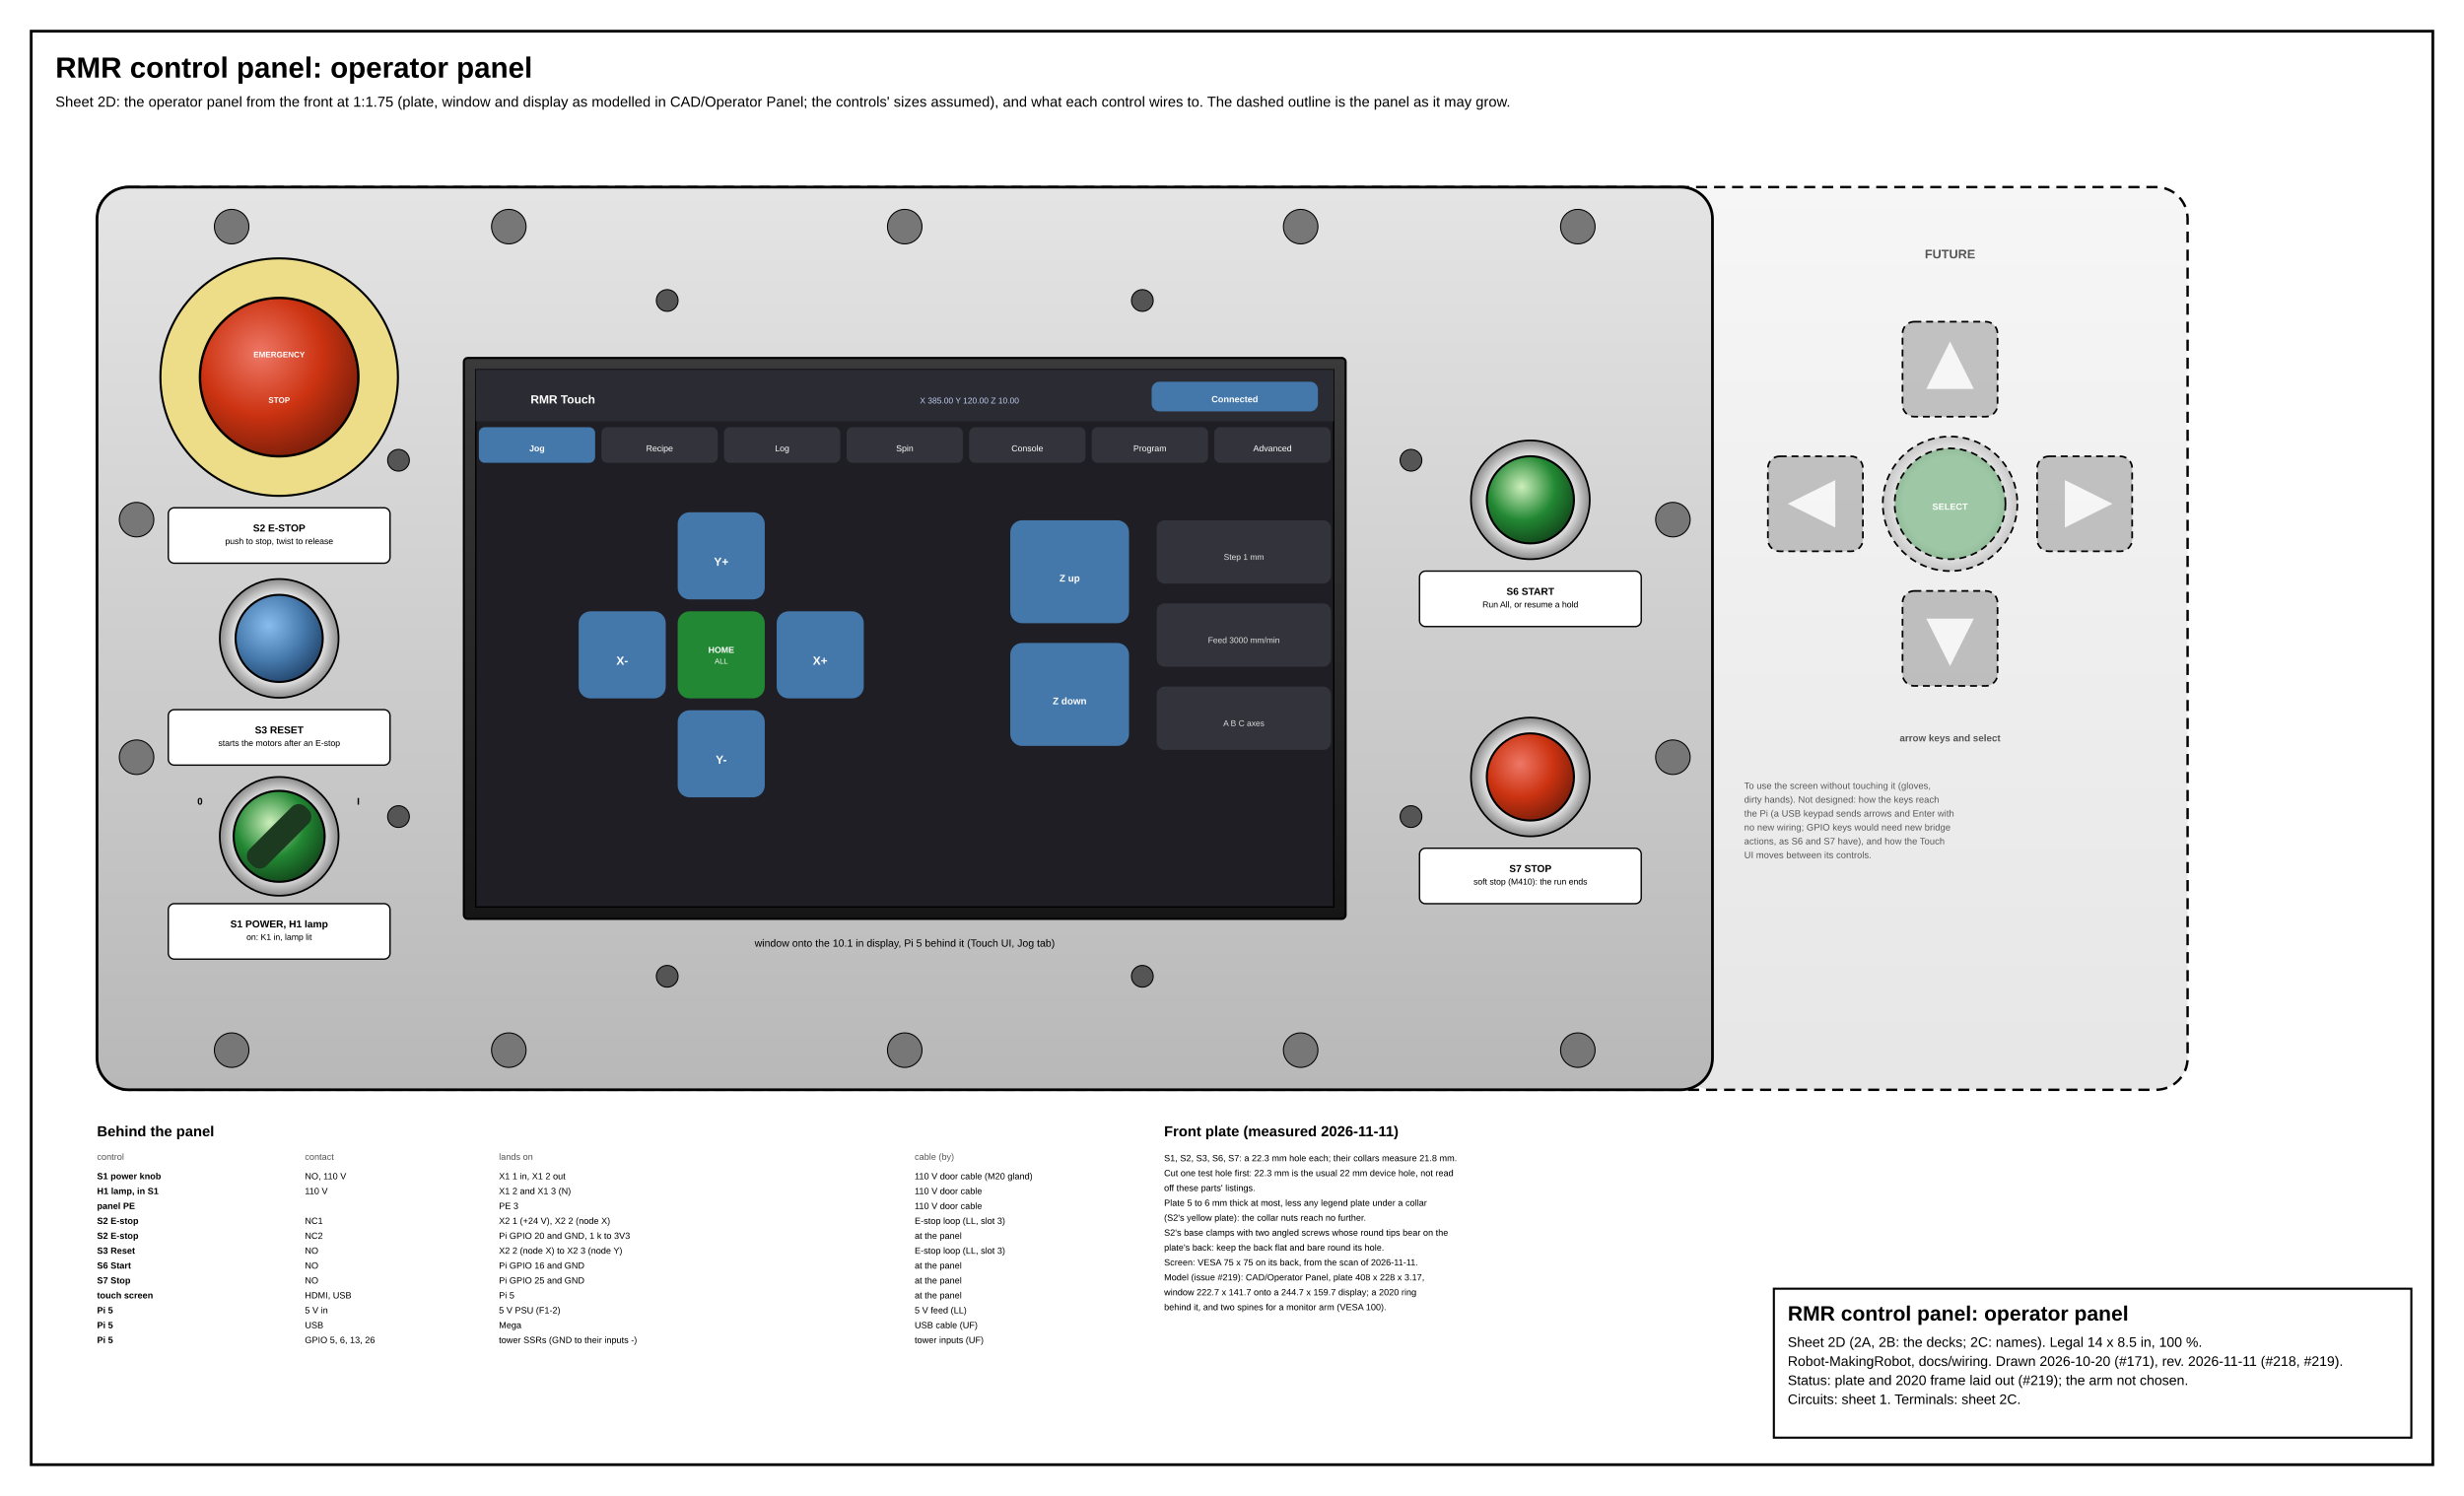
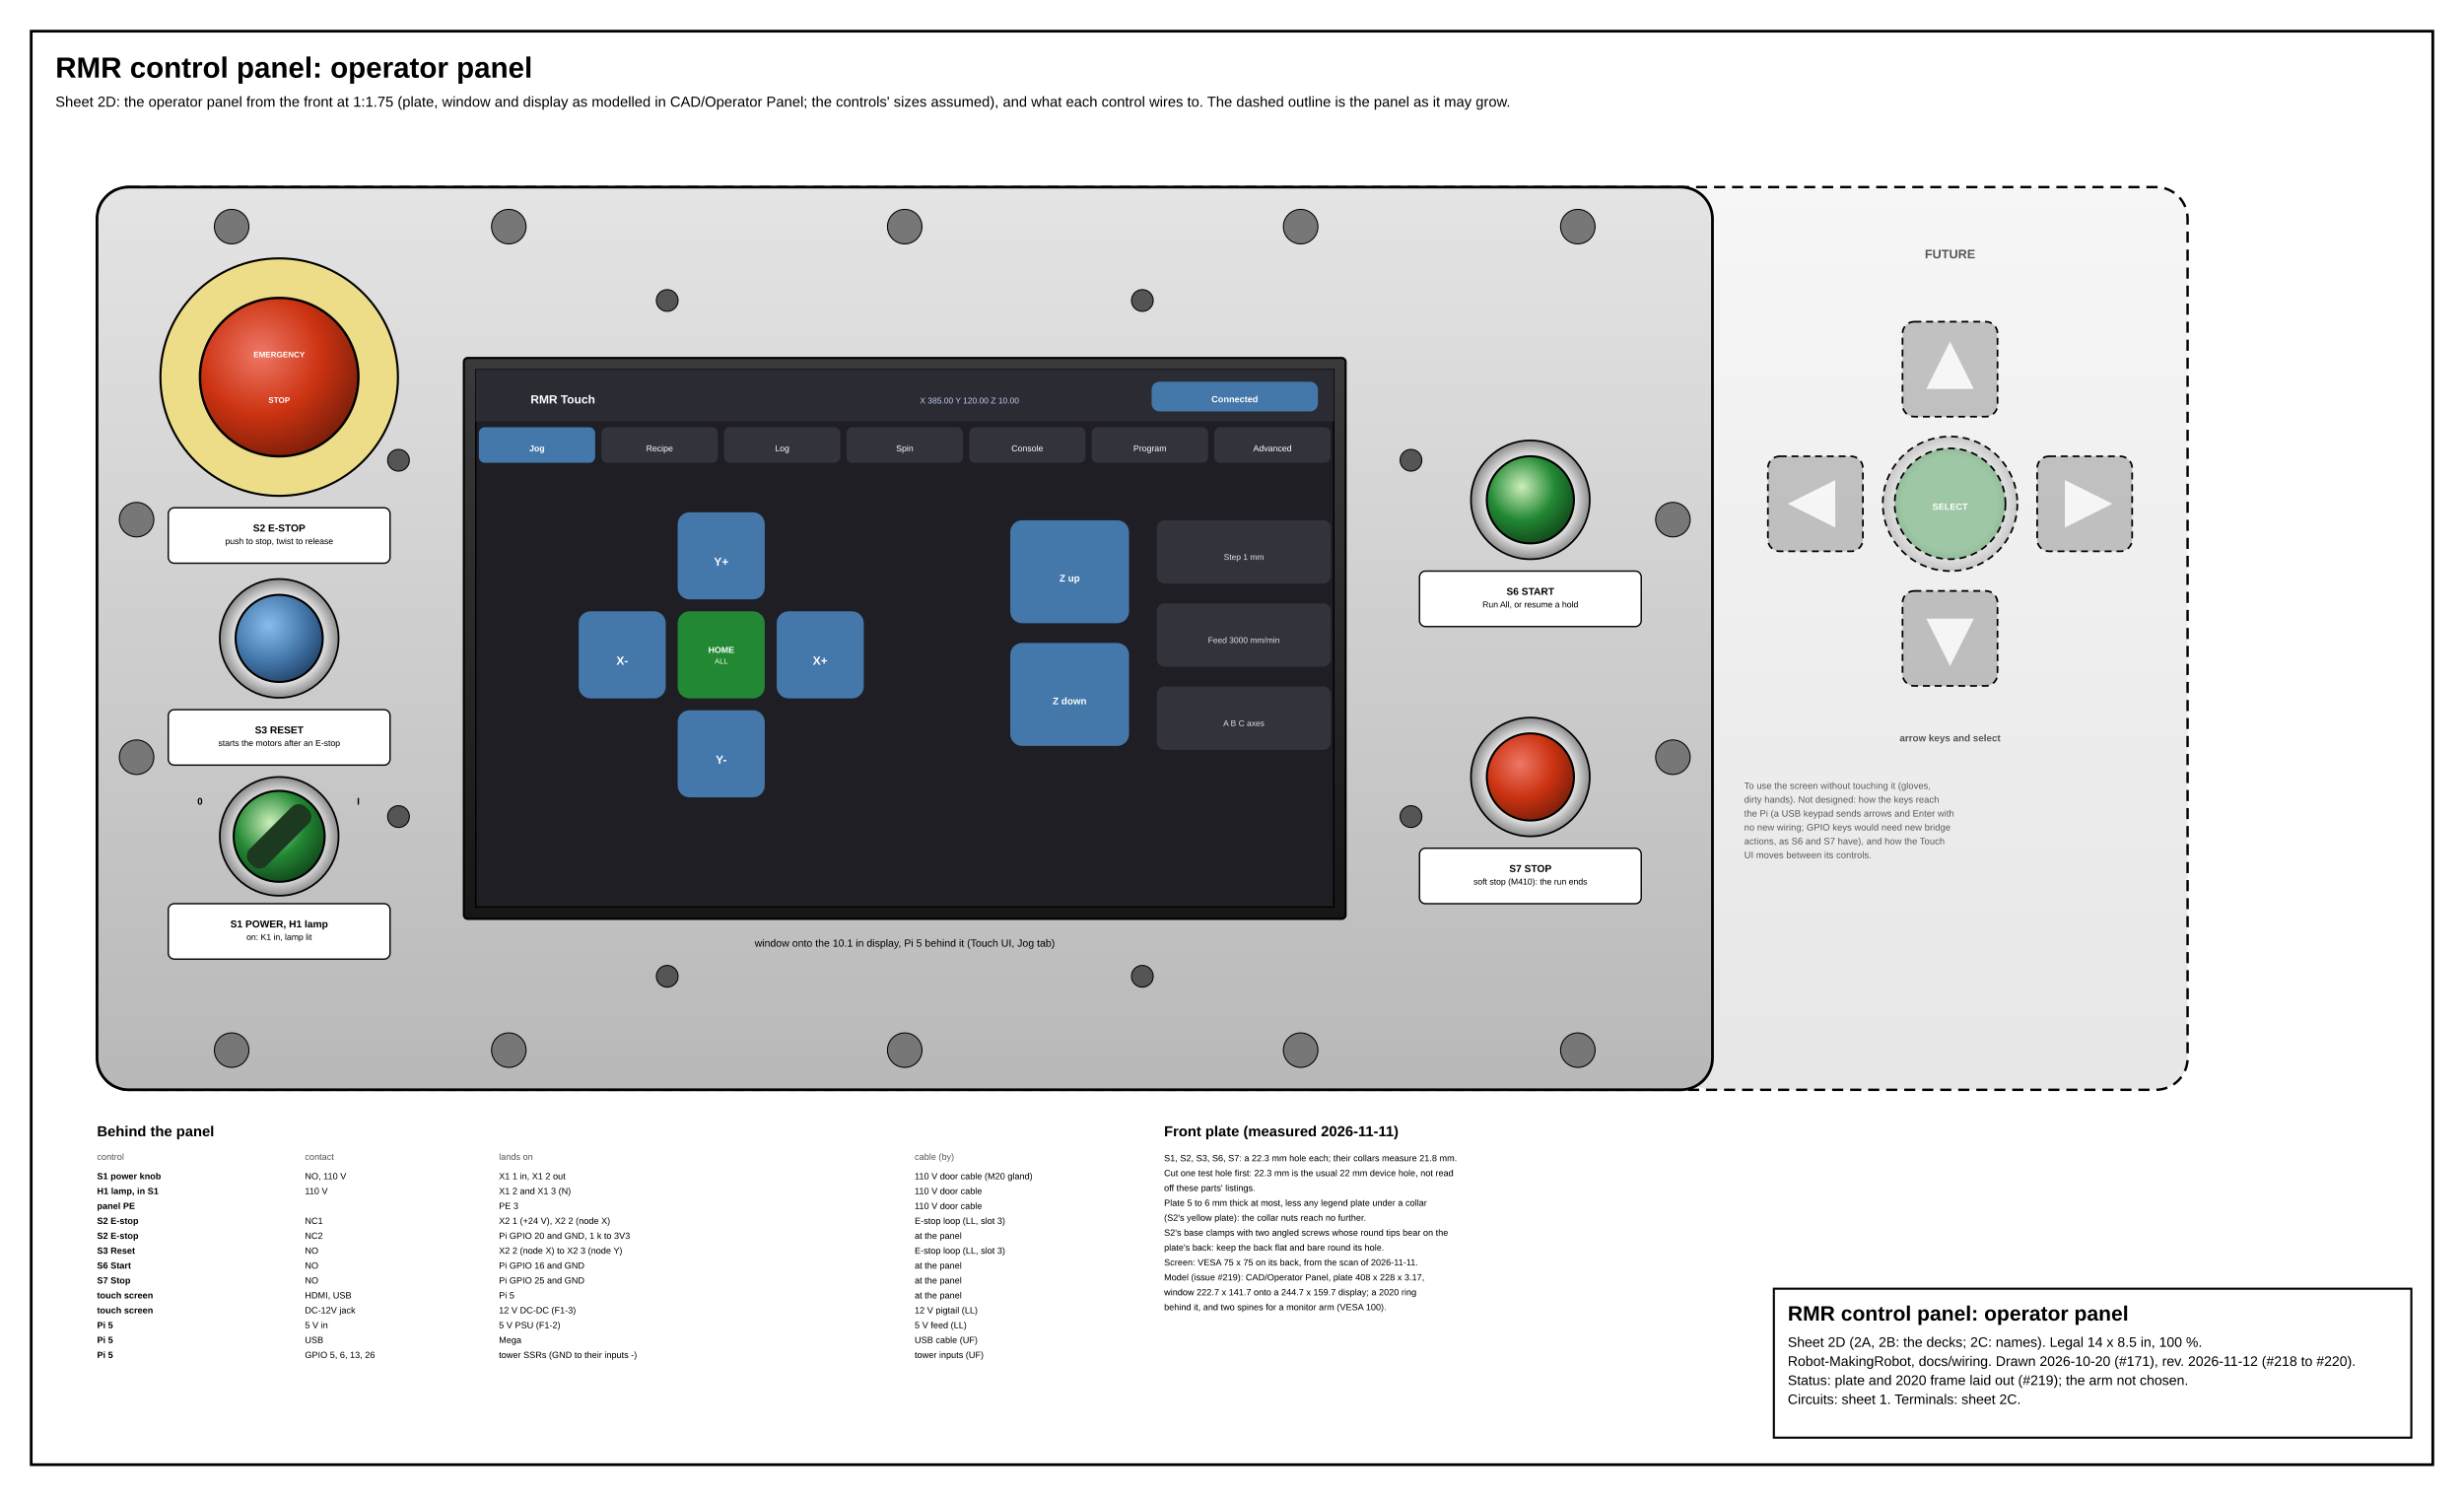
<svg xmlns="http://www.w3.org/2000/svg" width="14in" height="8.5in" viewBox="0 0 355.6 215.9">
  <style>
text{font-family:Arial,Helvetica,sans-serif;fill:#000}
path,line{fill:none;stroke-linecap:butt;stroke-linejoin:miter}
.ac{stroke:#CC3311;stroke-width:.6}
.va{stroke:#0077BB;stroke-width:.5}
.ve{stroke:#EE3377;stroke-width:.5}
.zp{stroke:#000;stroke-width:.55}
.zs{stroke:#33BBEE;stroke-width:.5}
.pe{stroke:#009988;stroke-width:.45;stroke-dasharray:2.4 .7 .5 .7}
.lv{stroke:#EE7733;stroke-width:.42}
.sg{stroke:#000;stroke-width:.22}
.zl{stroke:#000;stroke-width:.3}
.cb{stroke:#000;stroke-width:.85}
.sgc{stroke:#000;stroke-width:.5}
.mo{stroke:#000;stroke-width:.3}
.un{stroke-dasharray:1.1 .8}
.mech{stroke:#000;stroke-width:.2;stroke-dasharray:.8 .6}
.sym{stroke:#000;stroke-width:.32;fill:none}
.symf{stroke:#000;stroke-width:.32;fill:#fff}
.bx{fill:#fff;stroke:#000;stroke-width:.3}
.bxl{fill:#fff;stroke:#000;stroke-width:.22}
.frame{fill:none;stroke:#000;stroke-width:.4}
.zone{fill:none;stroke:#888;stroke-width:.2;stroke-dasharray:1.5 1}
.rail{fill:#d9d9d9;stroke:#666;stroke-width:.2}
.duct{fill:#f3f3f3;stroke:#999;stroke-width:.2}
.dot{stroke:none}
</style>
  <rect x="0" y="0" width="355.6" height="215.9" fill="#fff" />
  <rect class="frame" x="4.5" y="4.5" width="346.6" height="206.9" />
  <defs>
    <linearGradient id="opHousing" x1="0" y1="0" x2="0" y2="1">
      <stop offset="0" stop-color="#E4E4E4" />
      <stop offset="1" stop-color="#B8B8B8" />
    </linearGradient>
    <linearGradient id="opBezel" x1="0" y1="0" x2="0" y2="1">
      <stop offset="0" stop-color="#3A3A3A" />
      <stop offset="1" stop-color="#161616" />
    </linearGradient>
    <radialGradient id="opRed" cx=".38" cy=".35" r=".7">
      <stop offset="0" stop-color="#EE7766" />
      <stop offset=".55" stop-color="#CC3311" />
      <stop offset="1" stop-color="#7A1E0A" />
    </radialGradient>
    <radialGradient id="opBlue" cx=".38" cy=".35" r=".7">
      <stop offset="0" stop-color="#88BBEE" />
      <stop offset=".6" stop-color="#4477AA" />
      <stop offset="1" stop-color="#22446A" />
    </radialGradient>
    <radialGradient id="opGreen" cx=".4" cy=".35" r=".7">
      <stop offset="0" stop-color="#CCEEBB" />
      <stop offset=".55" stop-color="#228833" />
      <stop offset="1" stop-color="#11441A" />
    </radialGradient>
    <radialGradient id="opGrey" cx=".38" cy=".35" r=".7">
      <stop offset="0" stop-color="#DDDDDD" />
      <stop offset=".6" stop-color="#777777" />
      <stop offset="1" stop-color="#333333" />
    </radialGradient>
    <radialGradient id="opRing" cx=".5" cy=".5" r=".5">
      <stop offset=".7" stop-color="#F2F2F2" />
      <stop offset="1" stop-color="#8C8C8C" />
    </radialGradient>
  </defs>
  <rect x="242.57" y="27" width="73.14" height="130.29" rx="4.57" fill="url(#opHousing)" stroke="none" stroke-width="0" fill-opacity=".35" />
  <rect x="14" y="27" width="301.71" height="130.29" rx="4.57" fill="none" stroke="#000" stroke-width="0.35" stroke-dasharray="1.6 1" />
  <rect x="14" y="27" width="233.14" height="130.29" rx="4.57" fill="url(#opHousing)" stroke="#000" stroke-width="0.4" />
  <rect x="66.94" y="51.66" width="127.26" height="80.97" rx="0.57" fill="url(#opBezel)" stroke="#000" stroke-width="0.3" />
  <rect x="68.66" y="53.37" width="123.83" height="77.54" rx="0" fill="#1E1E24" stroke="#000" stroke-width="0.2" />
  <rect x="68.66" y="53.37" width="123.83" height="7.43" rx="0" fill="#2B2B33" stroke="none" stroke-width="0" />
  <rect x="166.2" y="55.09" width="24" height="4.29" rx="1.14" fill="#4477AA" stroke="none" stroke-width="0" />
  <rect x="69.11" y="61.66" width="16.78" height="5.14" rx="0.86" fill="#4477AA" stroke="none" stroke-width="0" />
  <rect x="86.8" y="61.66" width="16.78" height="5.14" rx="0.86" fill="#33333C" stroke="none" stroke-width="0" />
  <rect x="104.49" y="61.66" width="16.78" height="5.14" rx="0.86" fill="#33333C" stroke="none" stroke-width="0" />
  <rect x="122.18" y="61.66" width="16.78" height="5.14" rx="0.86" fill="#33333C" stroke="none" stroke-width="0" />
  <rect x="139.87" y="61.66" width="16.78" height="5.14" rx="0.86" fill="#33333C" stroke="none" stroke-width="0" />
  <rect x="157.56" y="61.66" width="16.78" height="5.14" rx="0.86" fill="#33333C" stroke="none" stroke-width="0" />
  <rect x="175.25" y="61.66" width="16.78" height="5.14" rx="0.86" fill="#33333C" stroke="none" stroke-width="0" />
  <rect x="97.8" y="73.94" width="12.57" height="12.57" rx="1.71" fill="#4477AA" stroke="none" stroke-width="0" />
  <rect x="97.8" y="102.51" width="12.57" height="12.57" rx="1.71" fill="#4477AA" stroke="none" stroke-width="0" />
  <rect x="83.51" y="88.23" width="12.57" height="12.57" rx="1.71" fill="#4477AA" stroke="none" stroke-width="0" />
  <rect x="112.09" y="88.23" width="12.57" height="12.57" rx="1.71" fill="#4477AA" stroke="none" stroke-width="0" />
  <rect x="97.8" y="88.23" width="12.57" height="12.57" rx="1.71" fill="#228833" stroke="none" stroke-width="0" />
  <rect x="145.8" y="75.09" width="17.14" height="14.86" rx="1.71" fill="#4477AA" stroke="none" stroke-width="0" />
  <rect x="145.8" y="92.8" width="17.14" height="14.86" rx="1.71" fill="#4477AA" stroke="none" stroke-width="0" />
  <rect x="166.94" y="75.09" width="25.14" height="9.14" rx="1.14" fill="#33333C" stroke="none" stroke-width="0" />
  <rect x="166.94" y="87.09" width="25.14" height="9.14" rx="1.14" fill="#33333C" stroke="none" stroke-width="0" />
  <rect x="166.94" y="99.09" width="25.14" height="9.14" rx="1.14" fill="#33333C" stroke="none" stroke-width="0" />
  <circle cx="203.63" cy="66.43" r="1.57" fill="#555555" stroke="#000" stroke-width="0.15" />
  <circle cx="203.63" cy="117.86" r="1.57" fill="#555555" stroke="#000" stroke-width="0.15" />
  <circle cx="57.51" cy="66.43" r="1.57" fill="#555555" stroke="#000" stroke-width="0.15" />
  <circle cx="57.51" cy="117.86" r="1.57" fill="#555555" stroke="#000" stroke-width="0.15" />
  <circle cx="164.86" cy="43.37" r="1.57" fill="#555555" stroke="#000" stroke-width="0.15" />
  <circle cx="164.86" cy="140.91" r="1.57" fill="#555555" stroke="#000" stroke-width="0.15" />
  <circle cx="96.29" cy="43.37" r="1.57" fill="#555555" stroke="#000" stroke-width="0.15" />
  <circle cx="96.29" cy="140.91" r="1.57" fill="#555555" stroke="#000" stroke-width="0.15" />
  <circle cx="241.43" cy="75" r="2.49" fill="#777777" stroke="#000" stroke-width="0.15" />
  <circle cx="241.43" cy="109.29" r="2.49" fill="#777777" stroke="#000" stroke-width="0.15" />
  <circle cx="19.71" cy="75" r="2.49" fill="#777777" stroke="#000" stroke-width="0.15" />
  <circle cx="19.71" cy="109.29" r="2.49" fill="#777777" stroke="#000" stroke-width="0.15" />
  <circle cx="130.57" cy="32.71" r="2.49" fill="#777777" stroke="#000" stroke-width="0.15" />
  <circle cx="130.57" cy="151.57" r="2.49" fill="#777777" stroke="#000" stroke-width="0.15" />
  <circle cx="187.71" cy="32.71" r="2.49" fill="#777777" stroke="#000" stroke-width="0.15" />
  <circle cx="187.71" cy="151.57" r="2.49" fill="#777777" stroke="#000" stroke-width="0.15" />
  <circle cx="73.43" cy="32.71" r="2.49" fill="#777777" stroke="#000" stroke-width="0.15" />
  <circle cx="73.43" cy="151.57" r="2.49" fill="#777777" stroke="#000" stroke-width="0.15" />
  <circle cx="227.71" cy="32.71" r="2.49" fill="#777777" stroke="#000" stroke-width="0.15" />
  <circle cx="227.71" cy="151.57" r="2.49" fill="#777777" stroke="#000" stroke-width="0.15" />
  <circle cx="33.43" cy="32.71" r="2.49" fill="#777777" stroke="#000" stroke-width="0.15" />
  <circle cx="33.43" cy="151.57" r="2.49" fill="#777777" stroke="#000" stroke-width="0.15" />
  <circle cx="40.29" cy="54.43" r="17.14" fill="#EEDD88" stroke="#000" stroke-width="0.3" />
  <circle cx="40.29" cy="54.43" r="9.71" fill="url(#opRing)" stroke="#000" stroke-width="0.2" />
  <circle cx="40.29" cy="54.43" r="11.43" fill="url(#opRed)" stroke="#000" stroke-width="0.35" />
  <rect x="24.29" y="73.29" width="32" height="8" rx="0.86" fill="#FFFFFF" stroke="#000" stroke-width="0.2" />
  <circle cx="40.29" cy="92.14" r="8.57" fill="url(#opRing)" stroke="#000" stroke-width="0.25" />
  <circle cx="40.29" cy="92.14" r="6.29" fill="url(#opBlue)" stroke="#000" stroke-width="0.3" />
  <rect x="24.29" y="102.43" width="32" height="8" rx="0.86" fill="#FFFFFF" stroke="#000" stroke-width="0.2" />
  <circle cx="40.29" cy="120.71" r="8.57" fill="url(#opRing)" stroke="#000" stroke-width="0.25" />
  <circle cx="40.29" cy="120.71" r="6.57" fill="url(#opGreen)" stroke="#000" stroke-width="0.3" />
  <rect x="38.57" y="115" width="3.43" height="11.43" rx="1.43" fill="#1C3A20" stroke="none" stroke-width="0" transform="rotate(45 40.29 120.71)" />
  <rect x="24.29" y="130.43" width="32" height="8" rx="0.86" fill="#FFFFFF" stroke="#000" stroke-width="0.2" />
  <circle cx="220.86" cy="72.14" r="8.57" fill="url(#opRing)" stroke="#000" stroke-width="0.25" />
  <circle cx="220.86" cy="72.14" r="6.29" fill="url(#opGreen)" stroke="#000" stroke-width="0.3" />
  <rect x="204.86" y="82.43" width="32" height="8" rx="0.86" fill="#FFFFFF" stroke="#000" stroke-width="0.2" />
  <circle cx="220.86" cy="112.14" r="8.57" fill="url(#opRing)" stroke="#000" stroke-width="0.25" />
  <circle cx="220.86" cy="112.14" r="6.29" fill="url(#opRed)" stroke="#000" stroke-width="0.3" />
  <rect x="204.86" y="122.43" width="32" height="8" rx="0.86" fill="#FFFFFF" stroke="#000" stroke-width="0.2" />
  <rect x="274.57" y="46.43" width="13.71" height="13.71" rx="1.71" fill="#777777" stroke="#000" stroke-width="0.25" fill-opacity=".4" stroke-dasharray="1 .7" />
  <path d="M281.43 49.29 L284.86 56.14 L278 56.14 Z" style="fill:#FFFFFF;fill-opacity:.85" stroke="none" />
  <rect x="274.57" y="85.29" width="13.71" height="13.71" rx="1.71" fill="#777777" stroke="#000" stroke-width="0.25" fill-opacity=".4" stroke-dasharray="1 .7" />
  <path d="M281.43 96.14 L278 89.29 L284.86 89.29 Z" style="fill:#FFFFFF;fill-opacity:.85" stroke="none" />
  <rect x="255.14" y="65.86" width="13.71" height="13.71" rx="1.71" fill="#777777" stroke="#000" stroke-width="0.25" fill-opacity=".4" stroke-dasharray="1 .7" />
  <path d="M258 72.71 L264.86 69.29 L264.86 76.14 Z" style="fill:#FFFFFF;fill-opacity:.85" stroke="none" />
  <rect x="294" y="65.86" width="13.71" height="13.71" rx="1.71" fill="#777777" stroke="#000" stroke-width="0.25" fill-opacity=".4" stroke-dasharray="1 .7" />
  <path d="M304.86 72.71 L298 76.14 L298 69.29 Z" style="fill:#FFFFFF;fill-opacity:.85" stroke="none" />
  <circle cx="281.43" cy="72.71" r="9.71" fill="url(#opRing)" stroke="#000" stroke-width="0.25" fill-opacity=".4" stroke-dasharray="1 .7" />
  <circle cx="281.43" cy="72.71" r="8" fill="#228833" stroke="#000" stroke-width="0.25" fill-opacity=".4" stroke-dasharray="1 .7" />
  <rect class="bx" x="256" y="186" width="92" height="21.5" />
  <text x="8" y="11.2" font-size="4.2" font-weight="bold">RMR control panel: operator panel</text>
  <text x="8" y="15.4" font-size="2.1">Sheet 2D: the operator panel from the front at 1:1.75 (plate, window and display as modelled in CAD/Operator Panel; the controls' sizes assumed), and what each control wires to. The dashed outline is the panel as it may grow.</text>
  <text x="81.23" y="58.23" font-size="1.7" style="fill:#FFFFFF" text-anchor="middle" font-weight="bold">RMR Touch</text>
  <text x="178.2" y="58.06" font-size="1.3" style="fill:#FFFFFF" text-anchor="middle" font-weight="bold">Connected</text>
  <text x="139.91" y="58.23" font-size="1.2" style="fill:#BBCCEE" text-anchor="middle">X 385.00  Y 120.00  Z 10.00</text>
  <text x="77.5" y="65.14" font-size="1.25" style="fill:#FFFFFF" text-anchor="middle" font-weight="bold">Jog</text>
  <text x="95.19" y="65.14" font-size="1.25" style="fill:#FFFFFF" text-anchor="middle">Recipe</text>
  <text x="112.88" y="65.14" font-size="1.25" style="fill:#FFFFFF" text-anchor="middle">Log</text>
  <text x="130.57" y="65.14" font-size="1.25" style="fill:#FFFFFF" text-anchor="middle">Spin</text>
  <text x="148.26" y="65.14" font-size="1.25" style="fill:#FFFFFF" text-anchor="middle">Console</text>
  <text x="165.95" y="65.14" font-size="1.25" style="fill:#FFFFFF" text-anchor="middle">Program</text>
  <text x="183.64" y="65.14" font-size="1.25" style="fill:#FFFFFF" text-anchor="middle">Advanced</text>
  <text x="104.09" y="81.66" font-size="1.7" style="fill:#FFFFFF" text-anchor="middle" font-weight="bold">Y+</text>
  <text x="104.09" y="110.23" font-size="1.7" style="fill:#FFFFFF" text-anchor="middle" font-weight="bold">Y-</text>
  <text x="89.8" y="95.94" font-size="1.7" style="fill:#FFFFFF" text-anchor="middle" font-weight="bold">X-</text>
  <text x="118.37" y="95.94" font-size="1.7" style="fill:#FFFFFF" text-anchor="middle" font-weight="bold">X+</text>
  <text x="104.09" y="94.23" font-size="1.25" style="fill:#FFFFFF" text-anchor="middle" font-weight="bold">HOME</text>
  <text x="104.09" y="95.79" font-size="1.06" style="fill:#FFFFFF" text-anchor="middle">ALL</text>
  <text x="154.37" y="83.94" font-size="1.4" style="fill:#FFFFFF" text-anchor="middle" font-weight="bold">Z up</text>
  <text x="154.37" y="101.66" font-size="1.4" style="fill:#FFFFFF" text-anchor="middle" font-weight="bold">Z down</text>
  <text x="179.51" y="80.8" font-size="1.2" style="fill:#DDDDDD" text-anchor="middle">Step  1 mm</text>
  <text x="179.51" y="92.8" font-size="1.2" style="fill:#DDDDDD" text-anchor="middle">Feed  3000 mm/min</text>
  <text x="179.51" y="104.8" font-size="1.2" style="fill:#DDDDDD" text-anchor="middle">A  B  C axes</text>
  <text x="130.57" y="136.63" font-size="1.5" style="fill:#000" text-anchor="middle">window onto the 10.1 in display, Pi 5 behind it (Touch UI, Jog tab)</text>
  <text x="40.29" y="51.57" font-size="1.15" style="fill:#FFFFFF" text-anchor="middle" font-weight="bold">EMERGENCY</text>
  <text x="40.29" y="58.14" font-size="1.15" style="fill:#FFFFFF" text-anchor="middle" font-weight="bold">STOP</text>
  <text x="40.29" y="76.71" font-size="1.45" style="fill:#000" text-anchor="middle" font-weight="bold">S2  E-STOP</text>
  <text x="40.29" y="78.53" font-size="1.23" style="fill:#000" text-anchor="middle">push to stop, twist to release</text>
  <text x="40.29" y="105.86" font-size="1.45" style="fill:#000" text-anchor="middle" font-weight="bold">S3  RESET</text>
  <text x="40.29" y="107.67" font-size="1.23" style="fill:#000" text-anchor="middle">starts the motors after an E-stop</text>
  <text x="28.86" y="116.14" font-size="1.4" style="fill:#000" text-anchor="middle" font-weight="bold">0</text>
  <text x="51.71" y="116.14" font-size="1.4" style="fill:#000" text-anchor="middle" font-weight="bold">I</text>
  <text x="40.29" y="133.86" font-size="1.45" style="fill:#000" text-anchor="middle" font-weight="bold">S1  POWER, H1 lamp</text>
  <text x="40.29" y="135.67" font-size="1.23" style="fill:#000" text-anchor="middle">on: K1 in, lamp lit</text>
  <text x="220.86" y="85.86" font-size="1.45" style="fill:#000" text-anchor="middle" font-weight="bold">S6  START</text>
  <text x="220.86" y="87.67" font-size="1.23" style="fill:#000" text-anchor="middle">Run All, or resume a hold</text>
  <text x="220.86" y="125.86" font-size="1.45" style="fill:#000" text-anchor="middle" font-weight="bold">S7  STOP</text>
  <text x="220.86" y="127.67" font-size="1.23" style="fill:#000" text-anchor="middle">soft stop (M410): the run ends</text>
  <text x="281.43" y="73.57" font-size="1.3" style="fill:#FFFFFF" text-anchor="middle" font-weight="bold">SELECT</text>
  <text x="281.43" y="37.29" font-size="1.8" style="fill:#555555" text-anchor="middle" font-weight="bold">FUTURE</text>
  <text x="281.43" y="107" font-size="1.4" style="fill:#555555" text-anchor="middle" font-weight="bold">arrow keys and select</text>
  <text x="251.71" y="113.86" font-size="1.35" style="fill:#555555">To use the screen without touching it (gloves,</text>
  <text x="251.71" y="115.86" font-size="1.35" style="fill:#555555">dirty hands). Not designed: how the keys reach</text>
  <text x="251.71" y="117.86" font-size="1.35" style="fill:#555555">the Pi (a USB keypad sends arrows and Enter with</text>
  <text x="251.71" y="119.86" font-size="1.35" style="fill:#555555">no new wiring; GPIO keys would need new bridge</text>
  <text x="251.71" y="121.86" font-size="1.35" style="fill:#555555">actions, as S6 and S7 have), and how the Touch</text>
  <text x="251.71" y="123.86" font-size="1.35" style="fill:#555555">UI moves between its controls.</text>
  <text x="168" y="164" font-size="2.1" font-weight="bold">Front plate (measured 2026-11-11)</text>
  <text x="168" y="167.6" font-size="1.3">S1, S2, S3, S6, S7: a 22.3 mm hole each; their collars measure 21.8 mm.</text>
  <text x="168" y="169.75" font-size="1.3">Cut one test hole first: 22.3 mm is the usual 22 mm device hole, not read</text>
  <text x="168" y="171.9" font-size="1.3">off these parts' listings.</text>
  <text x="168" y="174.05" font-size="1.3">Plate 5 to 6 mm thick at most, less any legend plate under a collar</text>
  <text x="168" y="176.2" font-size="1.3">(S2's yellow plate): the collar nuts reach no further.</text>
  <text x="168" y="178.35" font-size="1.3">S2's base clamps with two angled screws whose round tips bear on the</text>
  <text x="168" y="180.5" font-size="1.3">plate's back: keep the back flat and bare round its hole.</text>
  <text x="168" y="182.65" font-size="1.3">Screen: VESA 75 x 75 on its back, from the scan of 2026-11-11.</text>
  <text x="168" y="184.8" font-size="1.3">Model (issue #219): CAD/Operator Panel, plate 408 x 228 x 3.17,</text>
  <text x="168" y="186.95" font-size="1.3">window 222.7 x 141.7 onto a 244.7 x 159.7 display; a 2020 ring</text>
  <text x="168" y="189.1" font-size="1.3">behind it, and two spines for a monitor arm (VESA 100).</text>
  <text x="14" y="164" font-size="2.1" font-weight="bold">Behind the panel</text>
  <text x="14" y="167.4" font-size="1.3" style="fill:#555555">control</text>
  <text x="44" y="167.4" font-size="1.3" style="fill:#555555">contact</text>
  <text x="72" y="167.4" font-size="1.3" style="fill:#555555">lands on</text>
  <text x="132" y="167.4" font-size="1.3" style="fill:#555555">cable (by)</text>
  <text x="14" y="170.2" font-size="1.3" font-weight="bold">S1 power knob</text>
  <text x="44" y="170.2" font-size="1.3">NO, 110 V</text>
  <text x="72" y="170.2" font-size="1.3">X1 1 in, X1 2 out</text>
  <text x="132" y="170.2" font-size="1.3">110 V door cable (M20 gland)</text>
  <text x="14" y="172.35" font-size="1.3" font-weight="bold">H1 lamp, in S1</text>
  <text x="44" y="172.35" font-size="1.3">110 V</text>
  <text x="72" y="172.35" font-size="1.3">X1 2 and X1 3 (N)</text>
  <text x="132" y="172.35" font-size="1.3">110 V door cable</text>
  <text x="14" y="174.5" font-size="1.3" font-weight="bold">panel PE</text>
  <text x="44" y="174.5" font-size="1.3" />
  <text x="72" y="174.5" font-size="1.3">PE 3</text>
  <text x="132" y="174.5" font-size="1.3">110 V door cable</text>
  <text x="14" y="176.65" font-size="1.3" font-weight="bold">S2 E-stop</text>
  <text x="44" y="176.65" font-size="1.3">NC1</text>
  <text x="72" y="176.65" font-size="1.3">X2 1 (+24 V), X2 2 (node X)</text>
  <text x="132" y="176.65" font-size="1.3">E-stop loop (LL, slot 3)</text>
  <text x="14" y="178.8" font-size="1.3" font-weight="bold">S2 E-stop</text>
  <text x="44" y="178.8" font-size="1.3">NC2</text>
  <text x="72" y="178.8" font-size="1.3">Pi GPIO 20 and GND, 1 k to 3V3</text>
  <text x="132" y="178.8" font-size="1.3">at the panel</text>
  <text x="14" y="180.95" font-size="1.3" font-weight="bold">S3 Reset</text>
  <text x="44" y="180.95" font-size="1.3">NO</text>
  <text x="72" y="180.95" font-size="1.3">X2 2 (node X) to X2 3 (node Y)</text>
  <text x="132" y="180.95" font-size="1.3">E-stop loop (LL, slot 3)</text>
  <text x="14" y="183.1" font-size="1.3" font-weight="bold">S6 Start</text>
  <text x="44" y="183.1" font-size="1.3">NO</text>
  <text x="72" y="183.1" font-size="1.3">Pi GPIO 16 and GND</text>
  <text x="132" y="183.1" font-size="1.3">at the panel</text>
  <text x="14" y="185.25" font-size="1.3" font-weight="bold">S7 Stop</text>
  <text x="44" y="185.25" font-size="1.3">NO</text>
  <text x="72" y="185.25" font-size="1.3">Pi GPIO 25 and GND</text>
  <text x="132" y="185.25" font-size="1.3">at the panel</text>
  <text x="14" y="187.4" font-size="1.3" font-weight="bold">touch screen</text>
  <text x="44" y="187.4" font-size="1.3">HDMI, USB</text>
  <text x="72" y="187.4" font-size="1.3">Pi 5</text>
  <text x="132" y="187.4" font-size="1.3">at the panel</text>
-   <text x="14" y="189.55" font-size="1.3" font-weight="bold">Pi 5</text>
-   <text x="44" y="189.55" font-size="1.3">5 V in</text>
-   <text x="72" y="189.55" font-size="1.3">5 V PSU (F1-2)</text>
-   <text x="132" y="189.55" font-size="1.3">5 V feed (LL)</text>
+   <text x="14" y="189.55" font-size="1.3" font-weight="bold">touch screen</text>
+   <text x="44" y="189.55" font-size="1.3">DC-12V jack</text>
+   <text x="72" y="189.55" font-size="1.3">12 V DC-DC (F1-3)</text>
+   <text x="132" y="189.55" font-size="1.3">12 V pigtail (LL)</text>
  <text x="14" y="191.7" font-size="1.3" font-weight="bold">Pi 5</text>
-   <text x="44" y="191.7" font-size="1.3">USB</text>
-   <text x="72" y="191.7" font-size="1.3">Mega</text>
-   <text x="132" y="191.7" font-size="1.3">USB cable (UF)</text>
+   <text x="44" y="191.7" font-size="1.3">5 V in</text>
+   <text x="72" y="191.7" font-size="1.3">5 V PSU (F1-2)</text>
+   <text x="132" y="191.7" font-size="1.3">5 V feed (LL)</text>
  <text x="14" y="193.85" font-size="1.3" font-weight="bold">Pi 5</text>
-   <text x="44" y="193.85" font-size="1.3">GPIO 5, 6, 13, 26</text>
-   <text x="72" y="193.85" font-size="1.3">tower SSRs (GND to their inputs -)</text>
-   <text x="132" y="193.85" font-size="1.3">tower inputs (UF)</text>
+   <text x="44" y="193.85" font-size="1.3">USB</text>
+   <text x="72" y="193.85" font-size="1.3">Mega</text>
+   <text x="132" y="193.85" font-size="1.3">USB cable (UF)</text>
+   <text x="14" y="196" font-size="1.3" font-weight="bold">Pi 5</text>
+   <text x="44" y="196" font-size="1.3">GPIO 5, 6, 13, 26</text>
+   <text x="72" y="196" font-size="1.3">tower SSRs (GND to their inputs -)</text>
+   <text x="132" y="196" font-size="1.3">tower inputs (UF)</text>
  <text x="258" y="190.6" font-size="3" font-weight="bold">RMR control panel: operator panel</text>
  <text x="258" y="194.4" font-size="2">Sheet 2D (2A, 2B: the decks; 2C: names). Legal 14 x 8.5 in, 100 %.</text>
-   <text x="258" y="197.15" font-size="2">Robot-MakingRobot, docs/wiring. Drawn 2026-10-20 (#171), rev. 2026-11-11 (#218, #219).</text>
+   <text x="258" y="197.15" font-size="2">Robot-MakingRobot, docs/wiring. Drawn 2026-10-20 (#171), rev. 2026-11-12 (#218 to #220).</text>
  <text x="258" y="199.9" font-size="2">Status: plate and 2020 frame laid out (#219); the arm not chosen.</text>
  <text x="258" y="202.65" font-size="2">Circuits: sheet 1. Terminals: sheet 2C.</text>
</svg>
